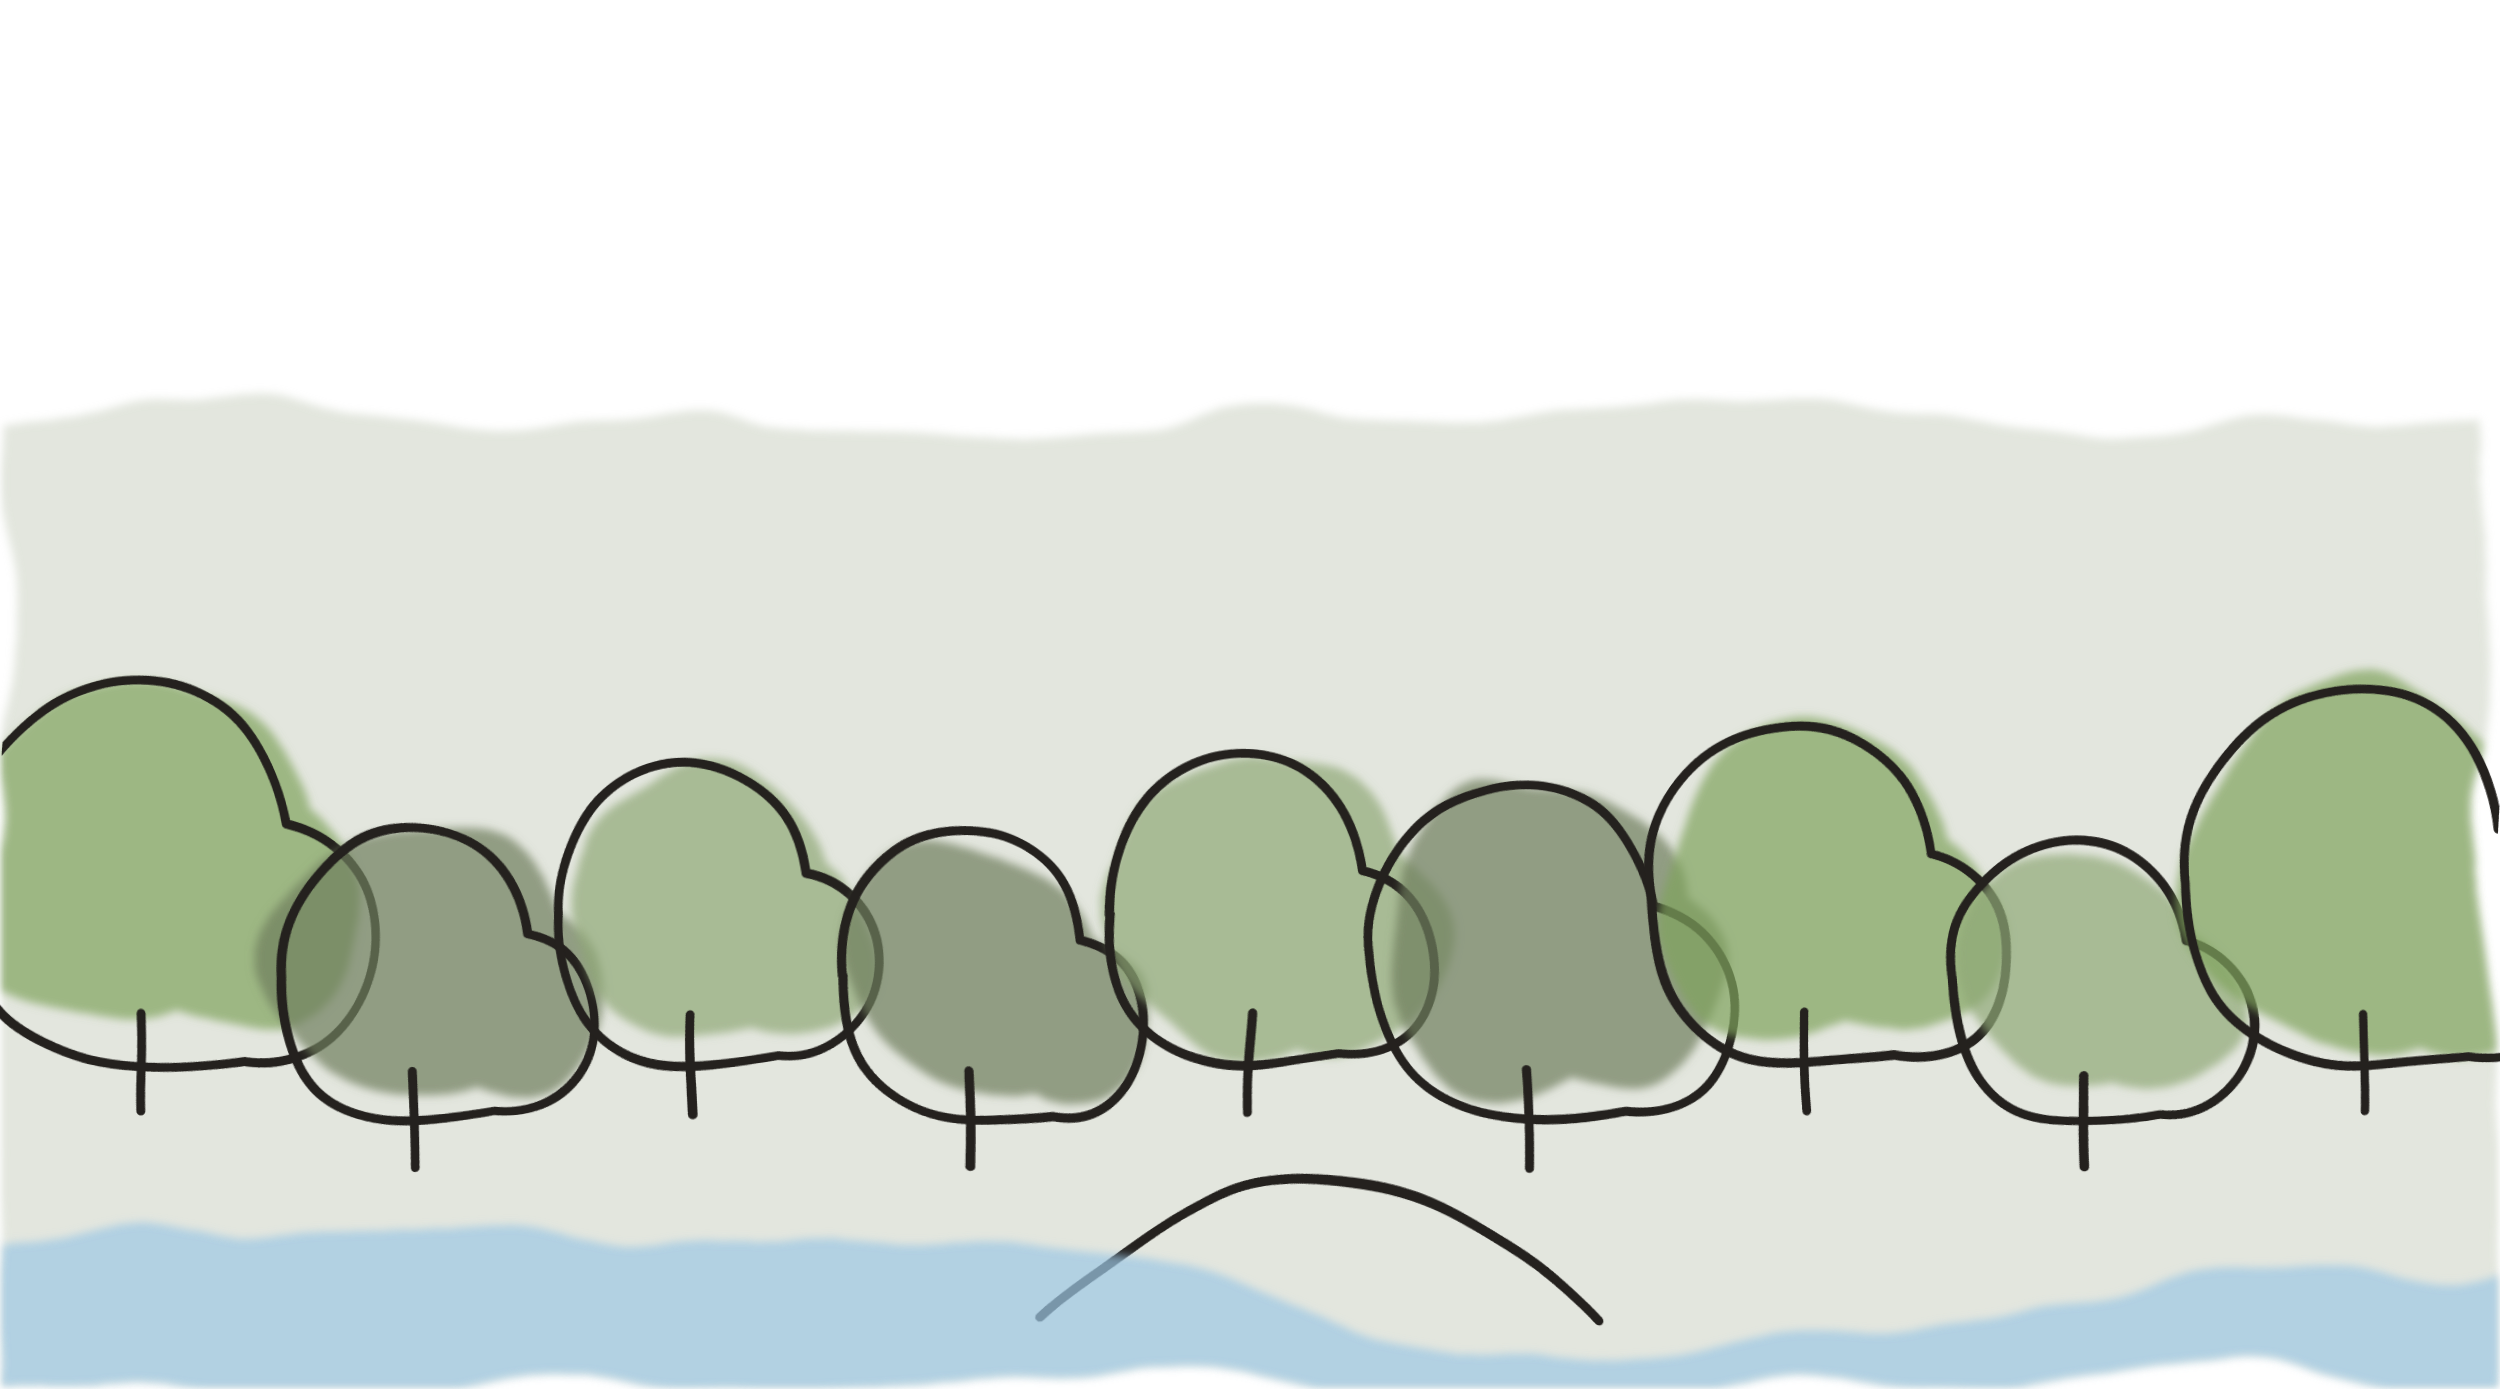
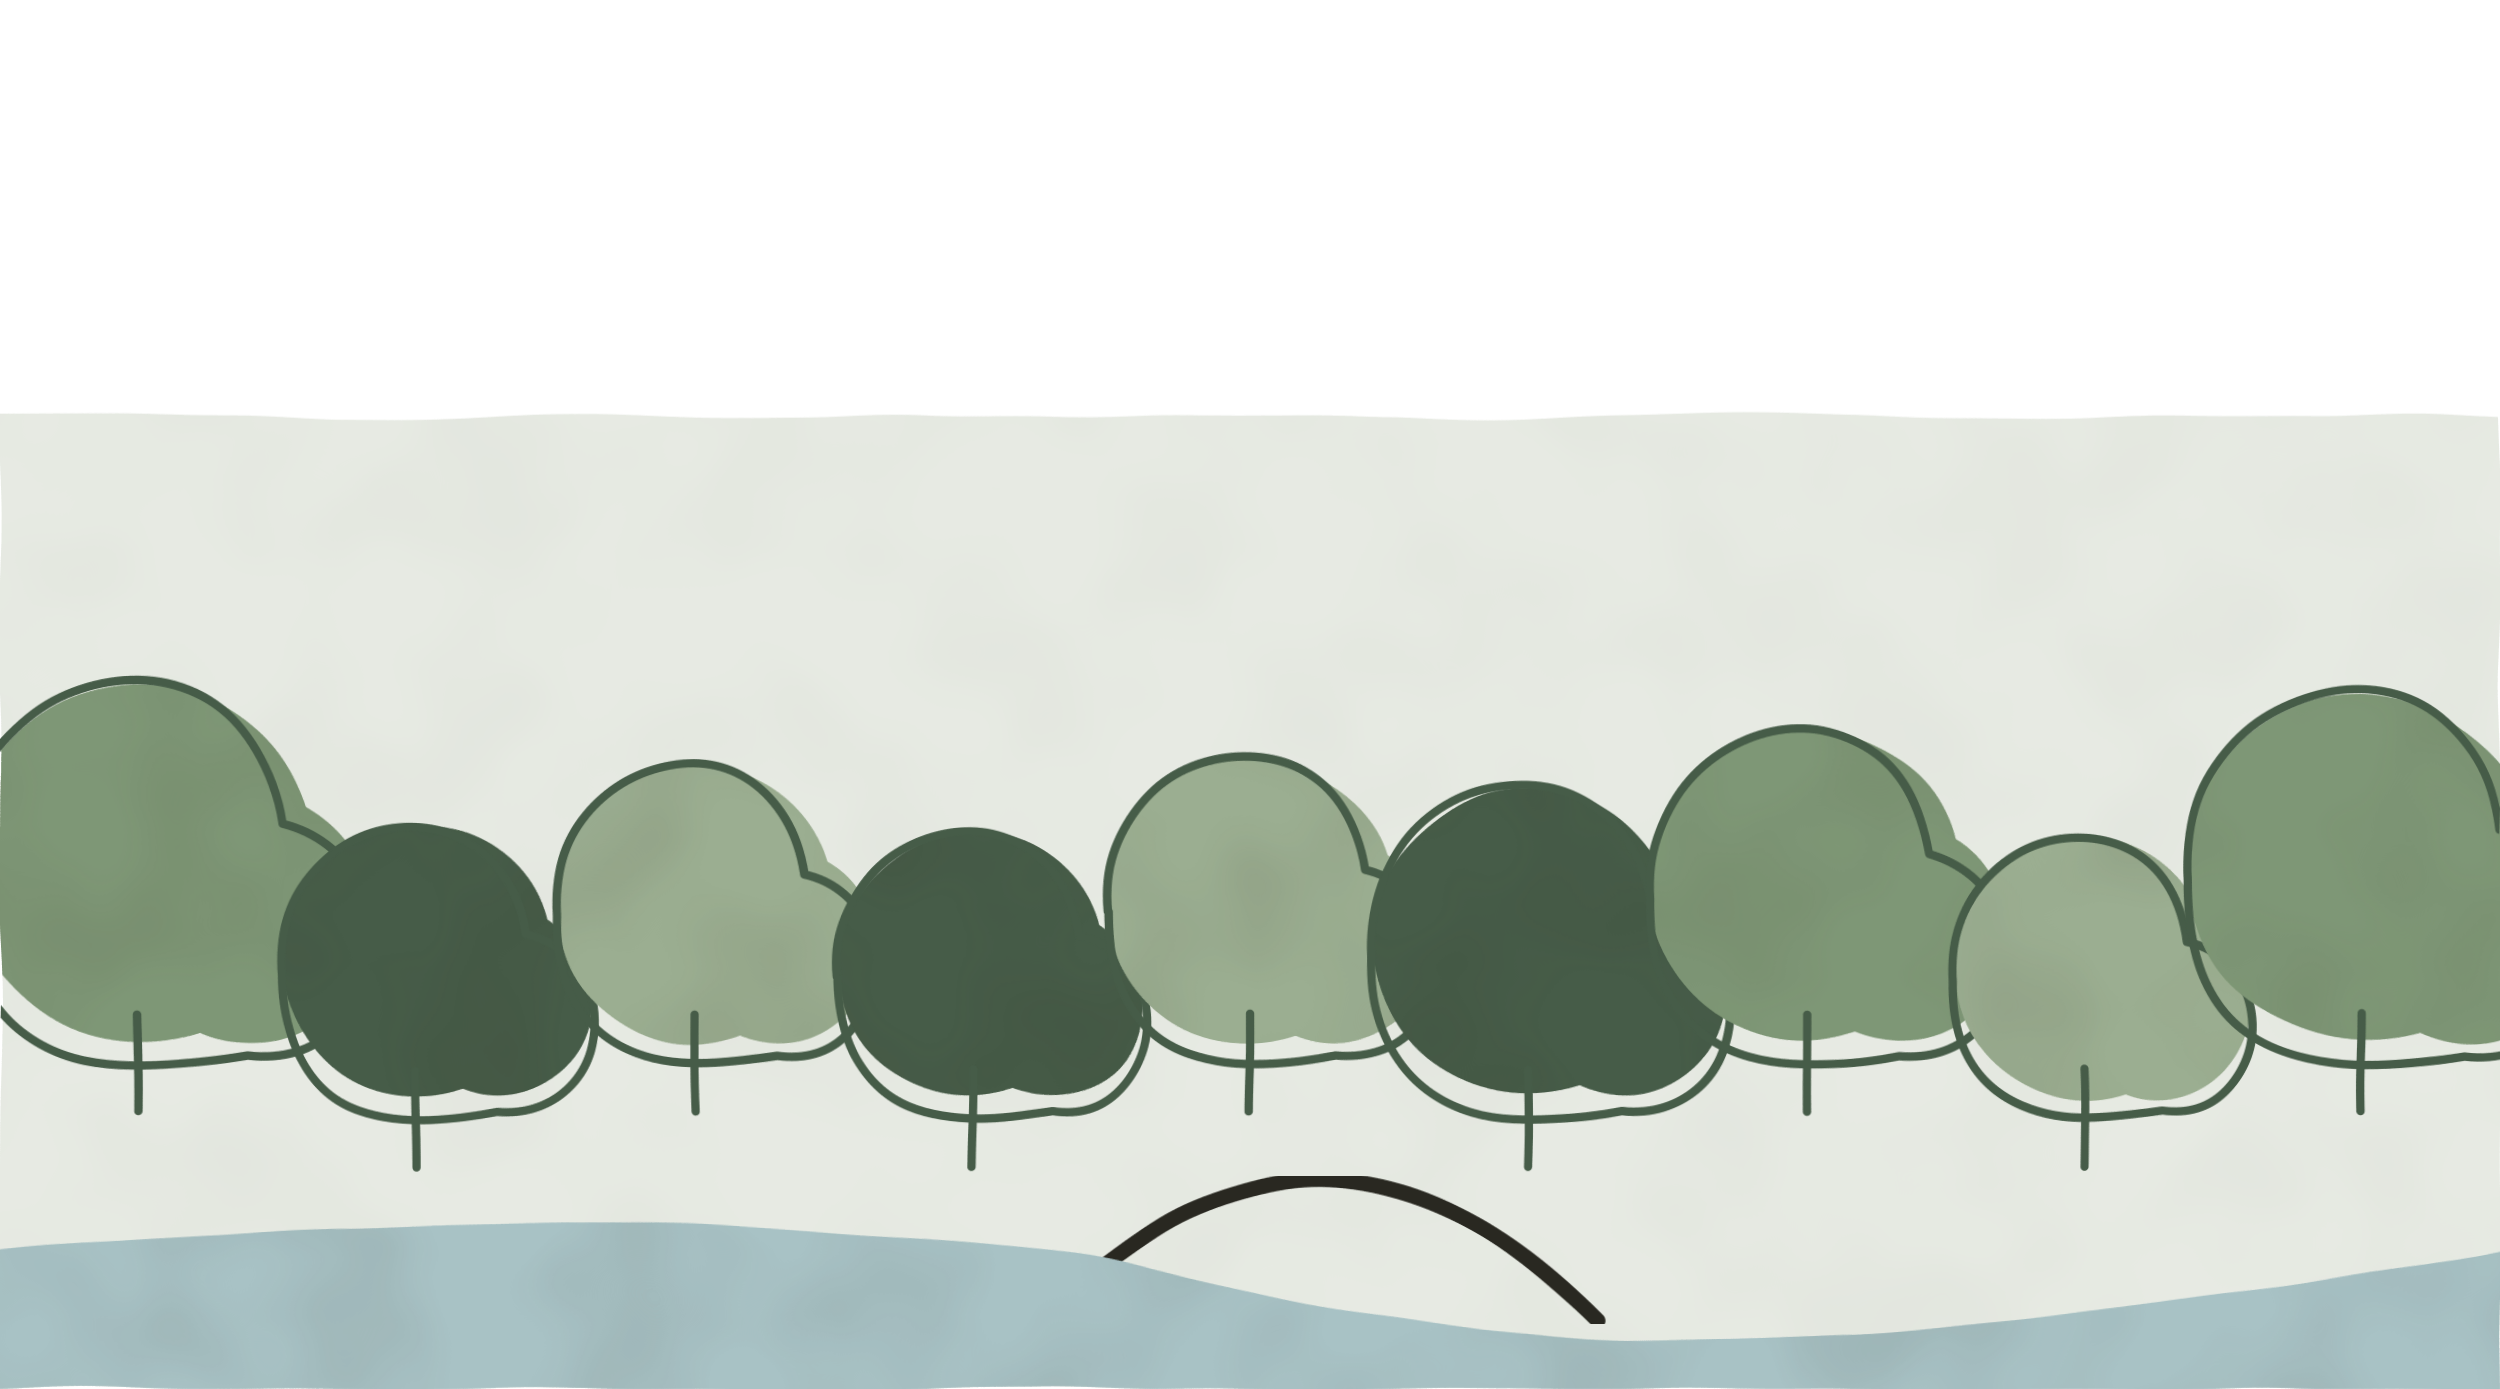
<svg xmlns="http://www.w3.org/2000/svg" viewBox="0 0 360 200" role="img" aria-label="Illustration of wayanad">
  <defs>
-     <filter id="ink" x="-5%" y="-5%" width="110%" height="110%">
-       <feTurbulence type="fractalNoise" baseFrequency="0.035" numOctaves="2" seed="9" result="n" />
-       <feDisplacementMap in="SourceGraphic" in2="n" scale="2.6" xChannelSelector="R" yChannelSelector="G" />
+     <filter id="ink" x="-3%" y="-3%" width="106%" height="106%">
+       <feTurbulence type="fractalNoise" baseFrequency="0.04" numOctaves="2" seed="6" result="n" />
+       <feDisplacementMap in="SourceGraphic" in2="n" scale="1.1" xChannelSelector="R" yChannelSelector="G" />
    </filter>
-     <filter id="wash" x="-15%" y="-15%" width="130%" height="130%">
-       <feTurbulence type="fractalNoise" baseFrequency="0.018" numOctaves="3" seed="13" result="n" />
-       <feDisplacementMap in="SourceGraphic" in2="n" scale="16" xChannelSelector="R" yChannelSelector="G" result="d" />
-       <feGaussianBlur in="d" stdDeviation="0.6" />
+     <filter id="wash" x="-3%" y="-3%" width="106%" height="106%" color-interpolation-filters="sRGB">
+       <feTurbulence type="fractalNoise" baseFrequency="0.03" numOctaves="2" seed="5" result="n" />
+       <feDisplacementMap in="SourceGraphic" in2="n" scale="2.2" xChannelSelector="R" yChannelSelector="G" result="d" />
+       <feTurbulence type="fractalNoise" baseFrequency="0.05" numOctaves="2" seed="9" result="m" />
+       <feColorMatrix in="m" type="matrix" values="0 0 0 0 0.18  0 0 0 0 0.15  0 0 0 0 0.1  0.17 0 0 0 -0.065" result="mc" />
+       <feComposite in="mc" in2="d" operator="in" result="mi" />
+       <feMerge>
+         <feMergeNode in="d" />
+         <feMergeNode in="mi" />
+       </feMerge>
    </filter>
-     <filter id="wash2" x="-15%" y="-15%" width="130%" height="130%">
-       <feTurbulence type="fractalNoise" baseFrequency="0.03" numOctaves="2" seed="18" result="n" />
-       <feDisplacementMap in="SourceGraphic" in2="n" scale="9" xChannelSelector="R" yChannelSelector="G" />
+     <filter id="wash2" x="-3%" y="-3%" width="106%" height="106%" color-interpolation-filters="sRGB">
+       <feTurbulence type="fractalNoise" baseFrequency="0.03" numOctaves="2" seed="8" result="n" />
+       <feDisplacementMap in="SourceGraphic" in2="n" scale="2.2" xChannelSelector="R" yChannelSelector="G" result="d" />
+       <feTurbulence type="fractalNoise" baseFrequency="0.05" numOctaves="2" seed="12" result="m" />
+       <feColorMatrix in="m" type="matrix" values="0 0 0 0 0.18  0 0 0 0 0.15  0 0 0 0 0.1  0.17 0 0 0 -0.065" result="mc" />
+       <feComposite in="mc" in2="d" operator="in" result="mi" />
+       <feMerge>
+         <feMergeNode in="d" />
+         <feMergeNode in="mi" />
+       </feMerge>
    </filter>
  </defs>
-   <g filter="url(#wash)" opacity="0.35" fill="#AEB8A0">
+   <g filter="url(#wash)" opacity="0.35" fill="#B9C4AE">
    <rect x="0" y="60" width="360" height="140" />
  </g>
-   <g filter="url(#wash)" opacity="0.7" fill="#7FA35B">
+   <g filter="url(#wash)" opacity="1" fill="#7E9776">
    <circle cx="20.0" cy="124.3" r="25.7" />
    <circle cx="35.4" cy="132.0" r="18.0" />
  </g>
-   <g filter="url(#ink)" fill="none" stroke="#24211E" stroke-width="1.3" stroke-linecap="round" stroke-linejoin="round">
-     <path d="M20.0,160.0 L20.0,146.0" />
-     <path d="M-5.7,126.3 c-2.0,-30.8 41.1,-41.1 46.2,-7.7 c20.5,5.1 15.4,36.0 -5.1,33.4 c-15.4,2.6 -41.1,5.1 -41.1,-25.7" />
+   <g filter="url(#ink)" fill="none" stroke="#465C48" data-line="detail" stroke-width="1.2" stroke-linecap="round" stroke-linejoin="round">
+     <path d="M20.0,160.0 L20.0,146.0" vector-effect="non-scaling-stroke" />
+     <path d="M-5.7,126.3 c-2.0,-30.8 41.1,-41.1 46.2,-7.7 c20.5,5.1 15.4,36.0 -5.1,33.4 c-15.4,2.6 -41.1,5.1 -41.1,-25.7" vector-effect="non-scaling-stroke" />
  </g>
-   <g filter="url(#wash)" opacity="0.7" fill="#6E7D5C">
+   <g filter="url(#wash)" opacity="1" fill="#465C48">
    <circle cx="60.0" cy="138.5" r="19.5" />
    <circle cx="71.7" cy="144.4" r="13.6" />
  </g>
-   <g filter="url(#ink)" fill="none" stroke="#24211E" stroke-width="1.3" stroke-linecap="round" stroke-linejoin="round">
-     <path d="M60.0,168.0 L60.0,154.0" />
-     <path d="M40.5,140.5 c-2.0,-23.4 31.2,-31.2 35.1,-5.8 c15.6,3.9 11.7,27.3 -3.9,25.3 c-11.7,1.9 -31.2,3.9 -31.2,-19.5" />
+   <g filter="url(#ink)" fill="none" stroke="#465C48" data-line="detail" stroke-width="1.2" stroke-linecap="round" stroke-linejoin="round">
+     <path d="M60.0,168.0 L60.0,154.0" vector-effect="non-scaling-stroke" />
+     <path d="M40.5,140.5 c-2.0,-23.4 31.2,-31.2 35.1,-5.8 c15.6,3.9 11.7,27.3 -3.9,25.3 c-11.7,1.9 -31.2,3.9 -31.2,-19.5" vector-effect="non-scaling-stroke" />
  </g>
-   <g filter="url(#wash)" opacity="0.7" fill="#8FA876">
+   <g filter="url(#wash)" opacity="1" fill="#9BAE91">
    <circle cx="100.0" cy="130.0" r="20.0" />
    <circle cx="112.0" cy="136.0" r="14.0" />
  </g>
-   <g filter="url(#ink)" fill="none" stroke="#24211E" stroke-width="1.3" stroke-linecap="round" stroke-linejoin="round">
-     <path d="M100.0,160.0 L100.0,146.0" />
-     <path d="M80.0,132.0 c-2.0,-24.0 32.0,-32.0 36.0,-6.0 c16.0,4.0 12.0,28.0 -4.0,26.0 c-12.0,2.0 -32.0,4.0 -32.0,-20.0" />
+   <g filter="url(#ink)" fill="none" stroke="#465C48" data-line="detail" stroke-width="1.2" stroke-linecap="round" stroke-linejoin="round">
+     <path d="M100.0,160.0 L100.0,146.0" vector-effect="non-scaling-stroke" />
+     <path d="M80.0,132.0 c-2.0,-24.0 32.0,-32.0 36.0,-6.0 c16.0,4.0 12.0,28.0 -4.0,26.0 c-12.0,2.0 -32.0,4.0 -32.0,-20.0" vector-effect="non-scaling-stroke" />
  </g>
-   <g filter="url(#wash)" opacity="0.7" fill="#6E7D5C">
+   <g filter="url(#wash)" opacity="1" fill="#465C48">
    <circle cx="140.0" cy="138.8" r="19.2" />
    <circle cx="151.5" cy="144.6" r="13.4" />
  </g>
-   <g filter="url(#ink)" fill="none" stroke="#24211E" stroke-width="1.3" stroke-linecap="round" stroke-linejoin="round">
-     <path d="M140.0,168.0 L140.0,154.0" />
-     <path d="M120.8,140.8 c-2.0,-23.0 30.7,-30.7 34.6,-5.8 c15.4,3.8 11.5,26.9 -3.8,25.0 c-11.5,1.9 -30.7,3.8 -30.7,-19.2" />
+   <g filter="url(#ink)" fill="none" stroke="#465C48" data-line="detail" stroke-width="1.2" stroke-linecap="round" stroke-linejoin="round">
+     <path d="M140.0,168.0 L140.0,154.0" vector-effect="non-scaling-stroke" />
+     <path d="M120.8,140.8 c-2.0,-23.0 30.7,-30.7 34.6,-5.8 c15.4,3.8 11.5,26.9 -3.8,25.0 c-11.5,1.9 -30.7,3.8 -30.7,-19.2" vector-effect="non-scaling-stroke" />
  </g>
-   <g filter="url(#wash)" opacity="0.7" fill="#8FA876">
+   <g filter="url(#wash)" opacity="1" fill="#9BAE91">
    <circle cx="180.0" cy="129.4" r="20.6" />
    <circle cx="192.4" cy="135.6" r="14.4" />
  </g>
-   <g filter="url(#ink)" fill="none" stroke="#24211E" stroke-width="1.3" stroke-linecap="round" stroke-linejoin="round">
-     <path d="M180.0,160.0 L180.0,146.0" />
-     <path d="M159.4,131.4 c-2.0,-24.7 32.9,-32.9 37.1,-6.2 c16.5,4.1 12.4,28.8 -4.1,26.8 c-12.4,2.1 -32.9,4.1 -32.9,-20.6" />
+   <g filter="url(#ink)" fill="none" stroke="#465C48" data-line="detail" stroke-width="1.2" stroke-linecap="round" stroke-linejoin="round">
+     <path d="M180.0,160.0 L180.0,146.0" vector-effect="non-scaling-stroke" />
+     <path d="M159.4,131.4 c-2.0,-24.7 32.9,-32.9 37.1,-6.2 c16.5,4.1 12.4,28.8 -4.1,26.8 c-12.4,2.1 -32.9,4.1 -32.9,-20.6" vector-effect="non-scaling-stroke" />
  </g>
-   <g filter="url(#wash)" opacity="0.7" fill="#6E7D5C">
+   <g filter="url(#wash)" opacity="1" fill="#465C48">
    <circle cx="220.0" cy="135.6" r="22.4" />
    <circle cx="233.4" cy="142.3" r="15.7" />
  </g>
-   <g filter="url(#ink)" fill="none" stroke="#24211E" stroke-width="1.3" stroke-linecap="round" stroke-linejoin="round">
-     <path d="M220.0,168.0 L220.0,154.0" />
-     <path d="M197.6,137.6 c-2.0,-26.9 35.8,-35.8 40.3,-6.7 c17.9,4.5 13.4,31.4 -4.5,29.1 c-13.4,2.2 -35.8,4.5 -35.8,-22.4" />
+   <g filter="url(#ink)" fill="none" stroke="#465C48" data-line="detail" stroke-width="1.2" stroke-linecap="round" stroke-linejoin="round">
+     <path d="M220.0,168.0 L220.0,154.0" vector-effect="non-scaling-stroke" />
+     <path d="M197.6,137.6 c-2.0,-26.9 35.8,-35.8 40.3,-6.7 c17.9,4.5 13.4,31.4 -4.5,29.1 c-13.4,2.2 -35.8,4.5 -35.8,-22.4" vector-effect="non-scaling-stroke" />
  </g>
-   <g filter="url(#wash)" opacity="0.7" fill="#7FA35B">
+   <g filter="url(#wash)" opacity="1" fill="#7E9776">
    <circle cx="260.0" cy="127.6" r="22.4" />
    <circle cx="273.4" cy="134.3" r="15.7" />
  </g>
-   <g filter="url(#ink)" fill="none" stroke="#24211E" stroke-width="1.3" stroke-linecap="round" stroke-linejoin="round">
-     <path d="M260.0,160.0 L260.0,146.0" />
-     <path d="M237.6,129.6 c-2.0,-26.9 35.8,-35.8 40.3,-6.7 c17.9,4.5 13.4,31.3 -4.5,29.1 c-13.4,2.2 -35.8,4.5 -35.8,-22.4" />
+   <g filter="url(#ink)" fill="none" stroke="#465C48" data-line="detail" stroke-width="1.2" stroke-linecap="round" stroke-linejoin="round">
+     <path d="M260.0,160.0 L260.0,146.0" vector-effect="non-scaling-stroke" />
+     <path d="M237.6,129.6 c-2.0,-26.9 35.8,-35.8 40.3,-6.7 c17.9,4.5 13.4,31.3 -4.5,29.1 c-13.4,2.2 -35.8,4.5 -35.8,-22.4" vector-effect="non-scaling-stroke" />
  </g>
-   <g filter="url(#wash)" opacity="0.7" fill="#8FA876">
+   <g filter="url(#wash)" opacity="1" fill="#9BAE91">
    <circle cx="300.0" cy="139.3" r="18.7" />
    <circle cx="311.2" cy="144.9" r="13.1" />
  </g>
-   <g filter="url(#ink)" fill="none" stroke="#24211E" stroke-width="1.3" stroke-linecap="round" stroke-linejoin="round">
-     <path d="M300.0,168.0 L300.0,154.0" />
-     <path d="M281.3,141.3 c-2.0,-22.4 29.9,-29.9 33.6,-5.6 c14.9,3.7 11.2,26.1 -3.7,24.3 c-11.2,1.9 -29.9,3.7 -29.9,-18.7" />
+   <g filter="url(#ink)" fill="none" stroke="#465C48" data-line="detail" stroke-width="1.2" stroke-linecap="round" stroke-linejoin="round">
+     <path d="M300.0,168.0 L300.0,154.0" vector-effect="non-scaling-stroke" />
+     <path d="M281.3,141.3 c-2.0,-22.4 29.9,-29.9 33.6,-5.6 c14.9,3.7 11.2,26.1 -3.7,24.3 c-11.2,1.9 -29.9,3.7 -29.9,-18.7" vector-effect="non-scaling-stroke" />
  </g>
-   <g filter="url(#wash)" opacity="0.7" fill="#7FA35B">
+   <g filter="url(#wash)" opacity="1" fill="#7E9776">
    <circle cx="340.0" cy="124.9" r="25.1" />
    <circle cx="355.0" cy="132.5" r="17.5" />
  </g>
-   <g filter="url(#ink)" fill="none" stroke="#24211E" stroke-width="1.3" stroke-linecap="round" stroke-linejoin="round">
-     <path d="M340.0,160.0 L340.0,146.0" />
-     <path d="M314.9,126.9 c-2.0,-30.1 40.1,-40.1 45.1,-7.5 c20.0,5.0 15.0,35.1 -5.0,32.6 c-15.0,2.5 -40.1,5.0 -40.1,-25.1" />
+   <g filter="url(#ink)" fill="none" stroke="#465C48" data-line="detail" stroke-width="1.2" stroke-linecap="round" stroke-linejoin="round">
+     <path d="M340.0,160.0 L340.0,146.0" vector-effect="non-scaling-stroke" />
+     <path d="M314.9,126.9 c-2.0,-30.1 40.1,-40.1 45.1,-7.5 c20.0,5.0 15.0,35.1 -5.0,32.6 c-15.0,2.5 -40.1,5.0 -40.1,-25.1" vector-effect="non-scaling-stroke" />
  </g>
-   <g filter="url(#ink)" fill="none" stroke="#24211E" stroke-width="1.4" stroke-linecap="round" stroke-linejoin="round">
-     <path d="M150,190 Q190,150 230,190" />
+   <g filter="url(#ink)" fill="none" stroke="#292821" stroke-width="2.2" stroke-linecap="round" stroke-linejoin="round">
+     <path d="M150,190 Q190,150 230,190" vector-effect="non-scaling-stroke" />
  </g>
-   <g filter="url(#wash)" opacity="0.7" fill="#9CC7E4">
+   <g filter="url(#wash)" opacity="1" fill="#A8C2C5">
    <path d="M0,180 Q120,170 180,186 T360,180 L360,200 L0,200 Z" />
  </g>
</svg>
